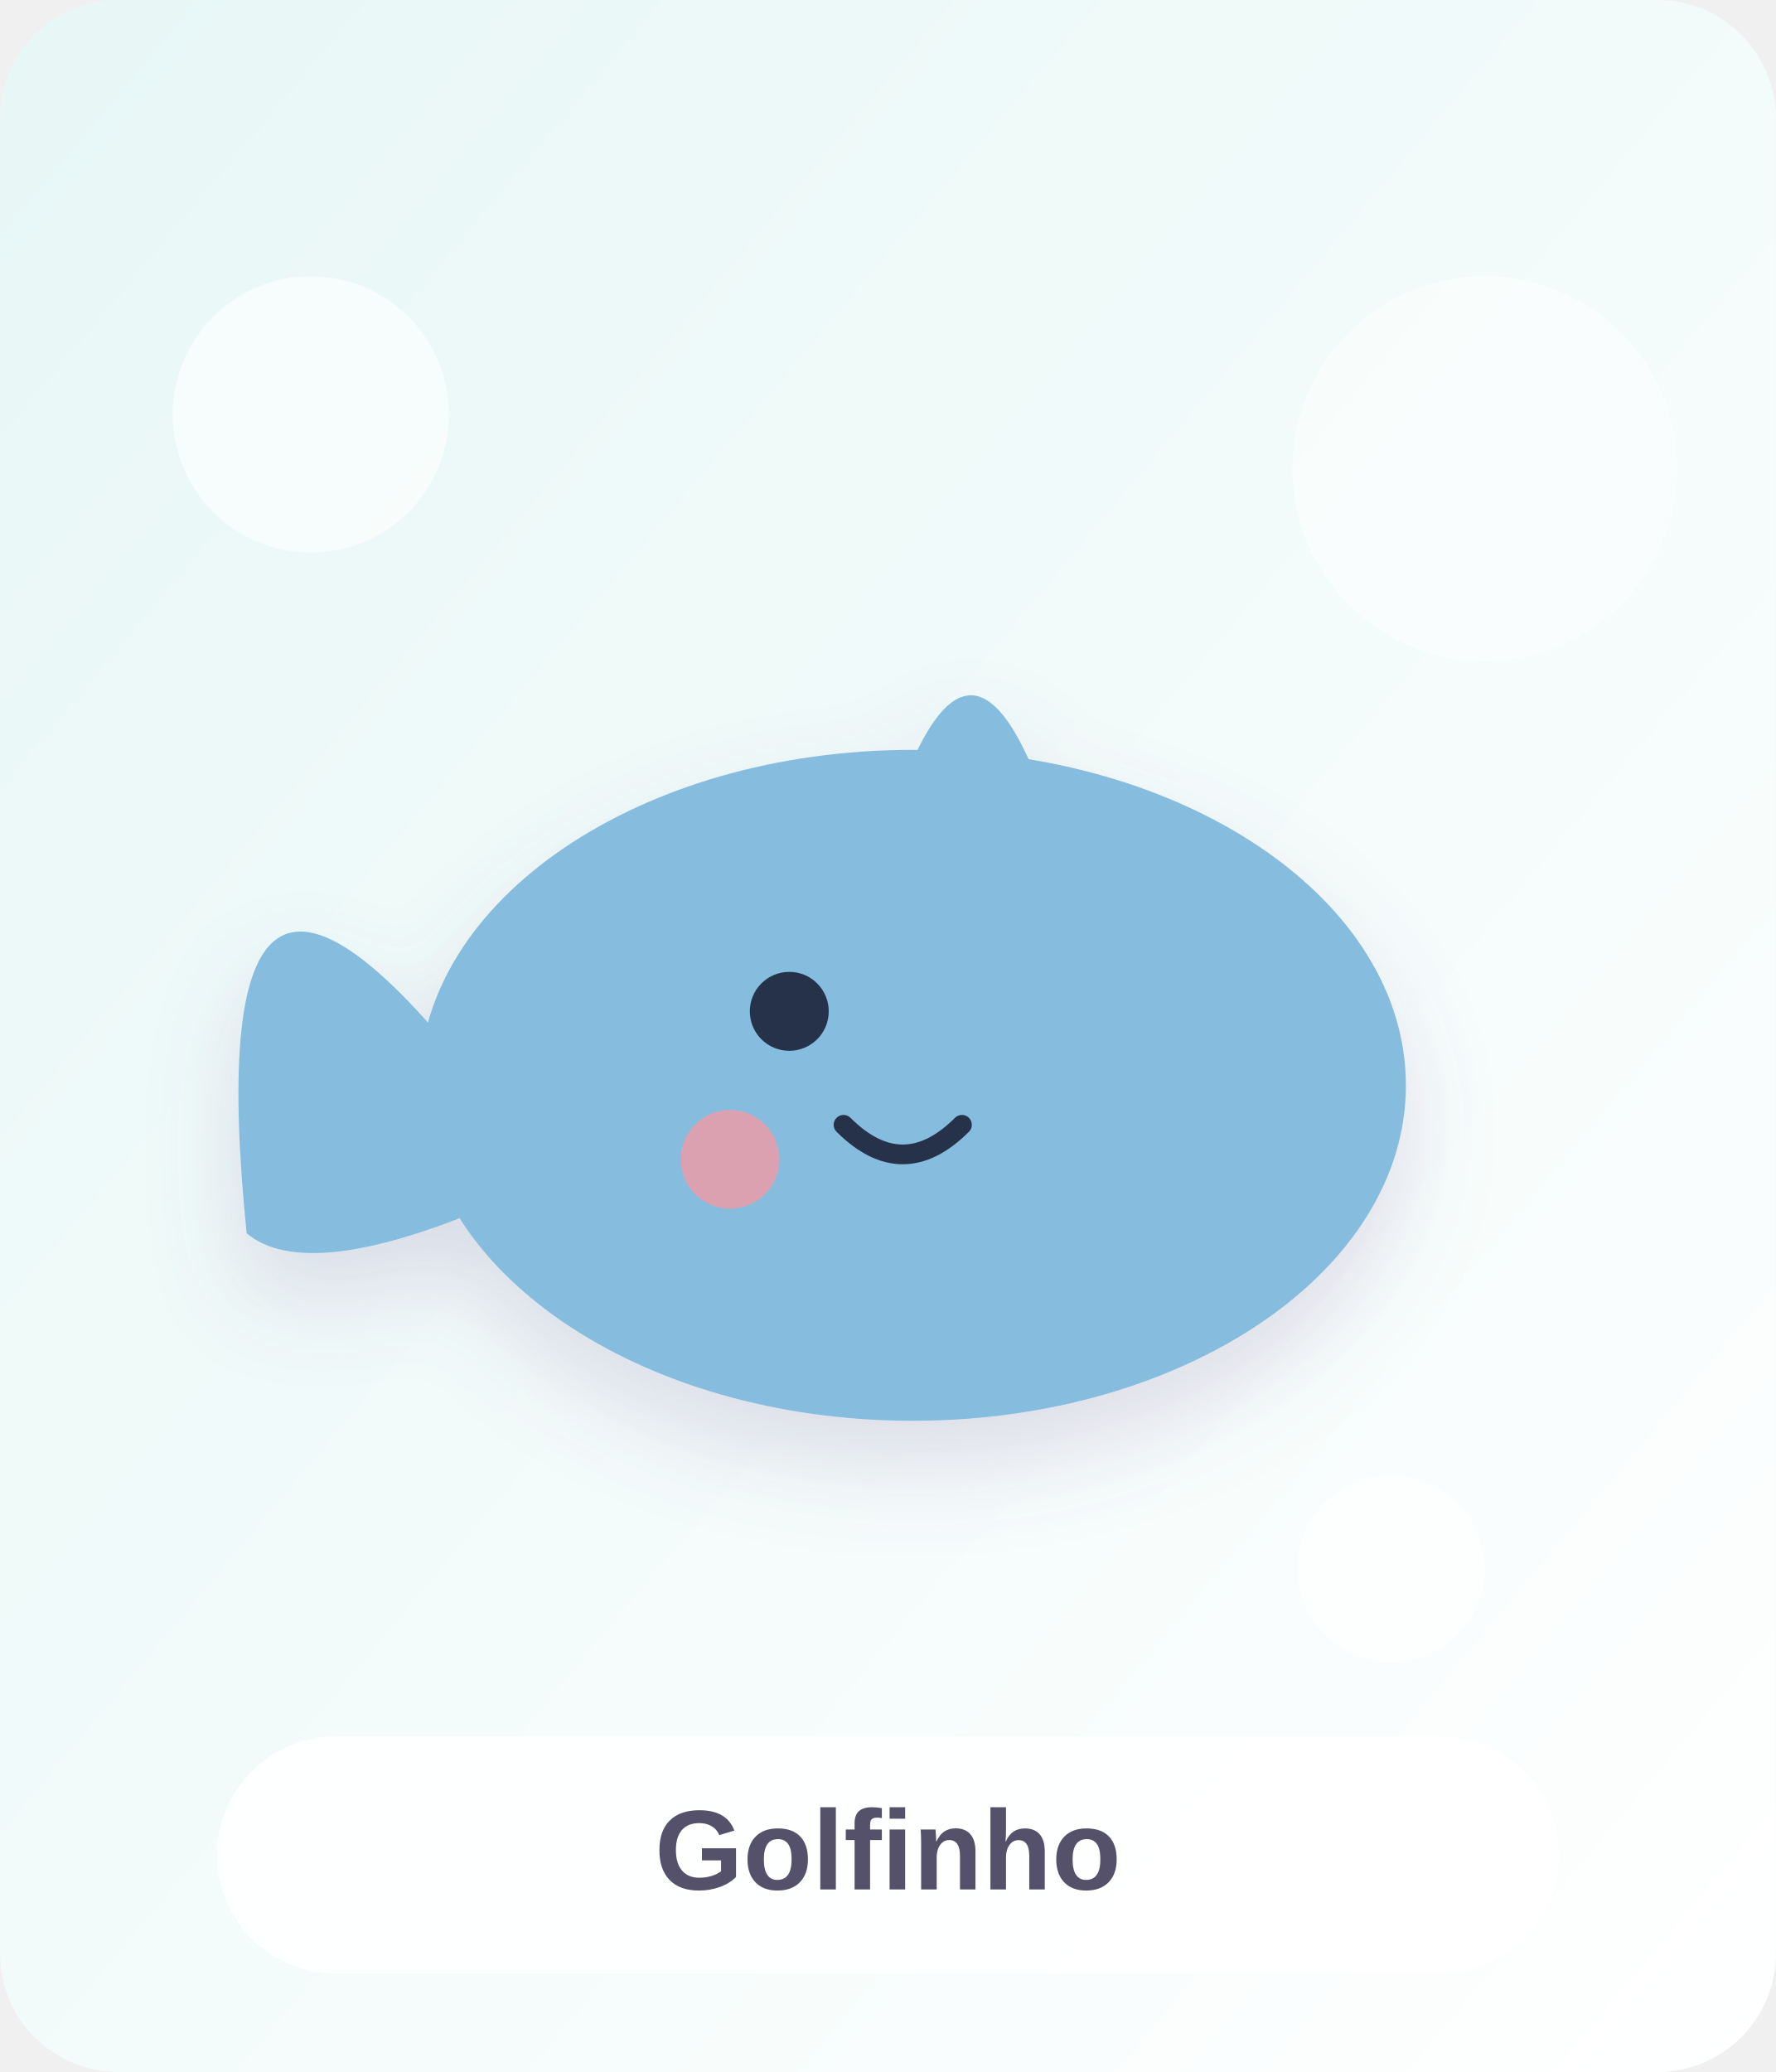
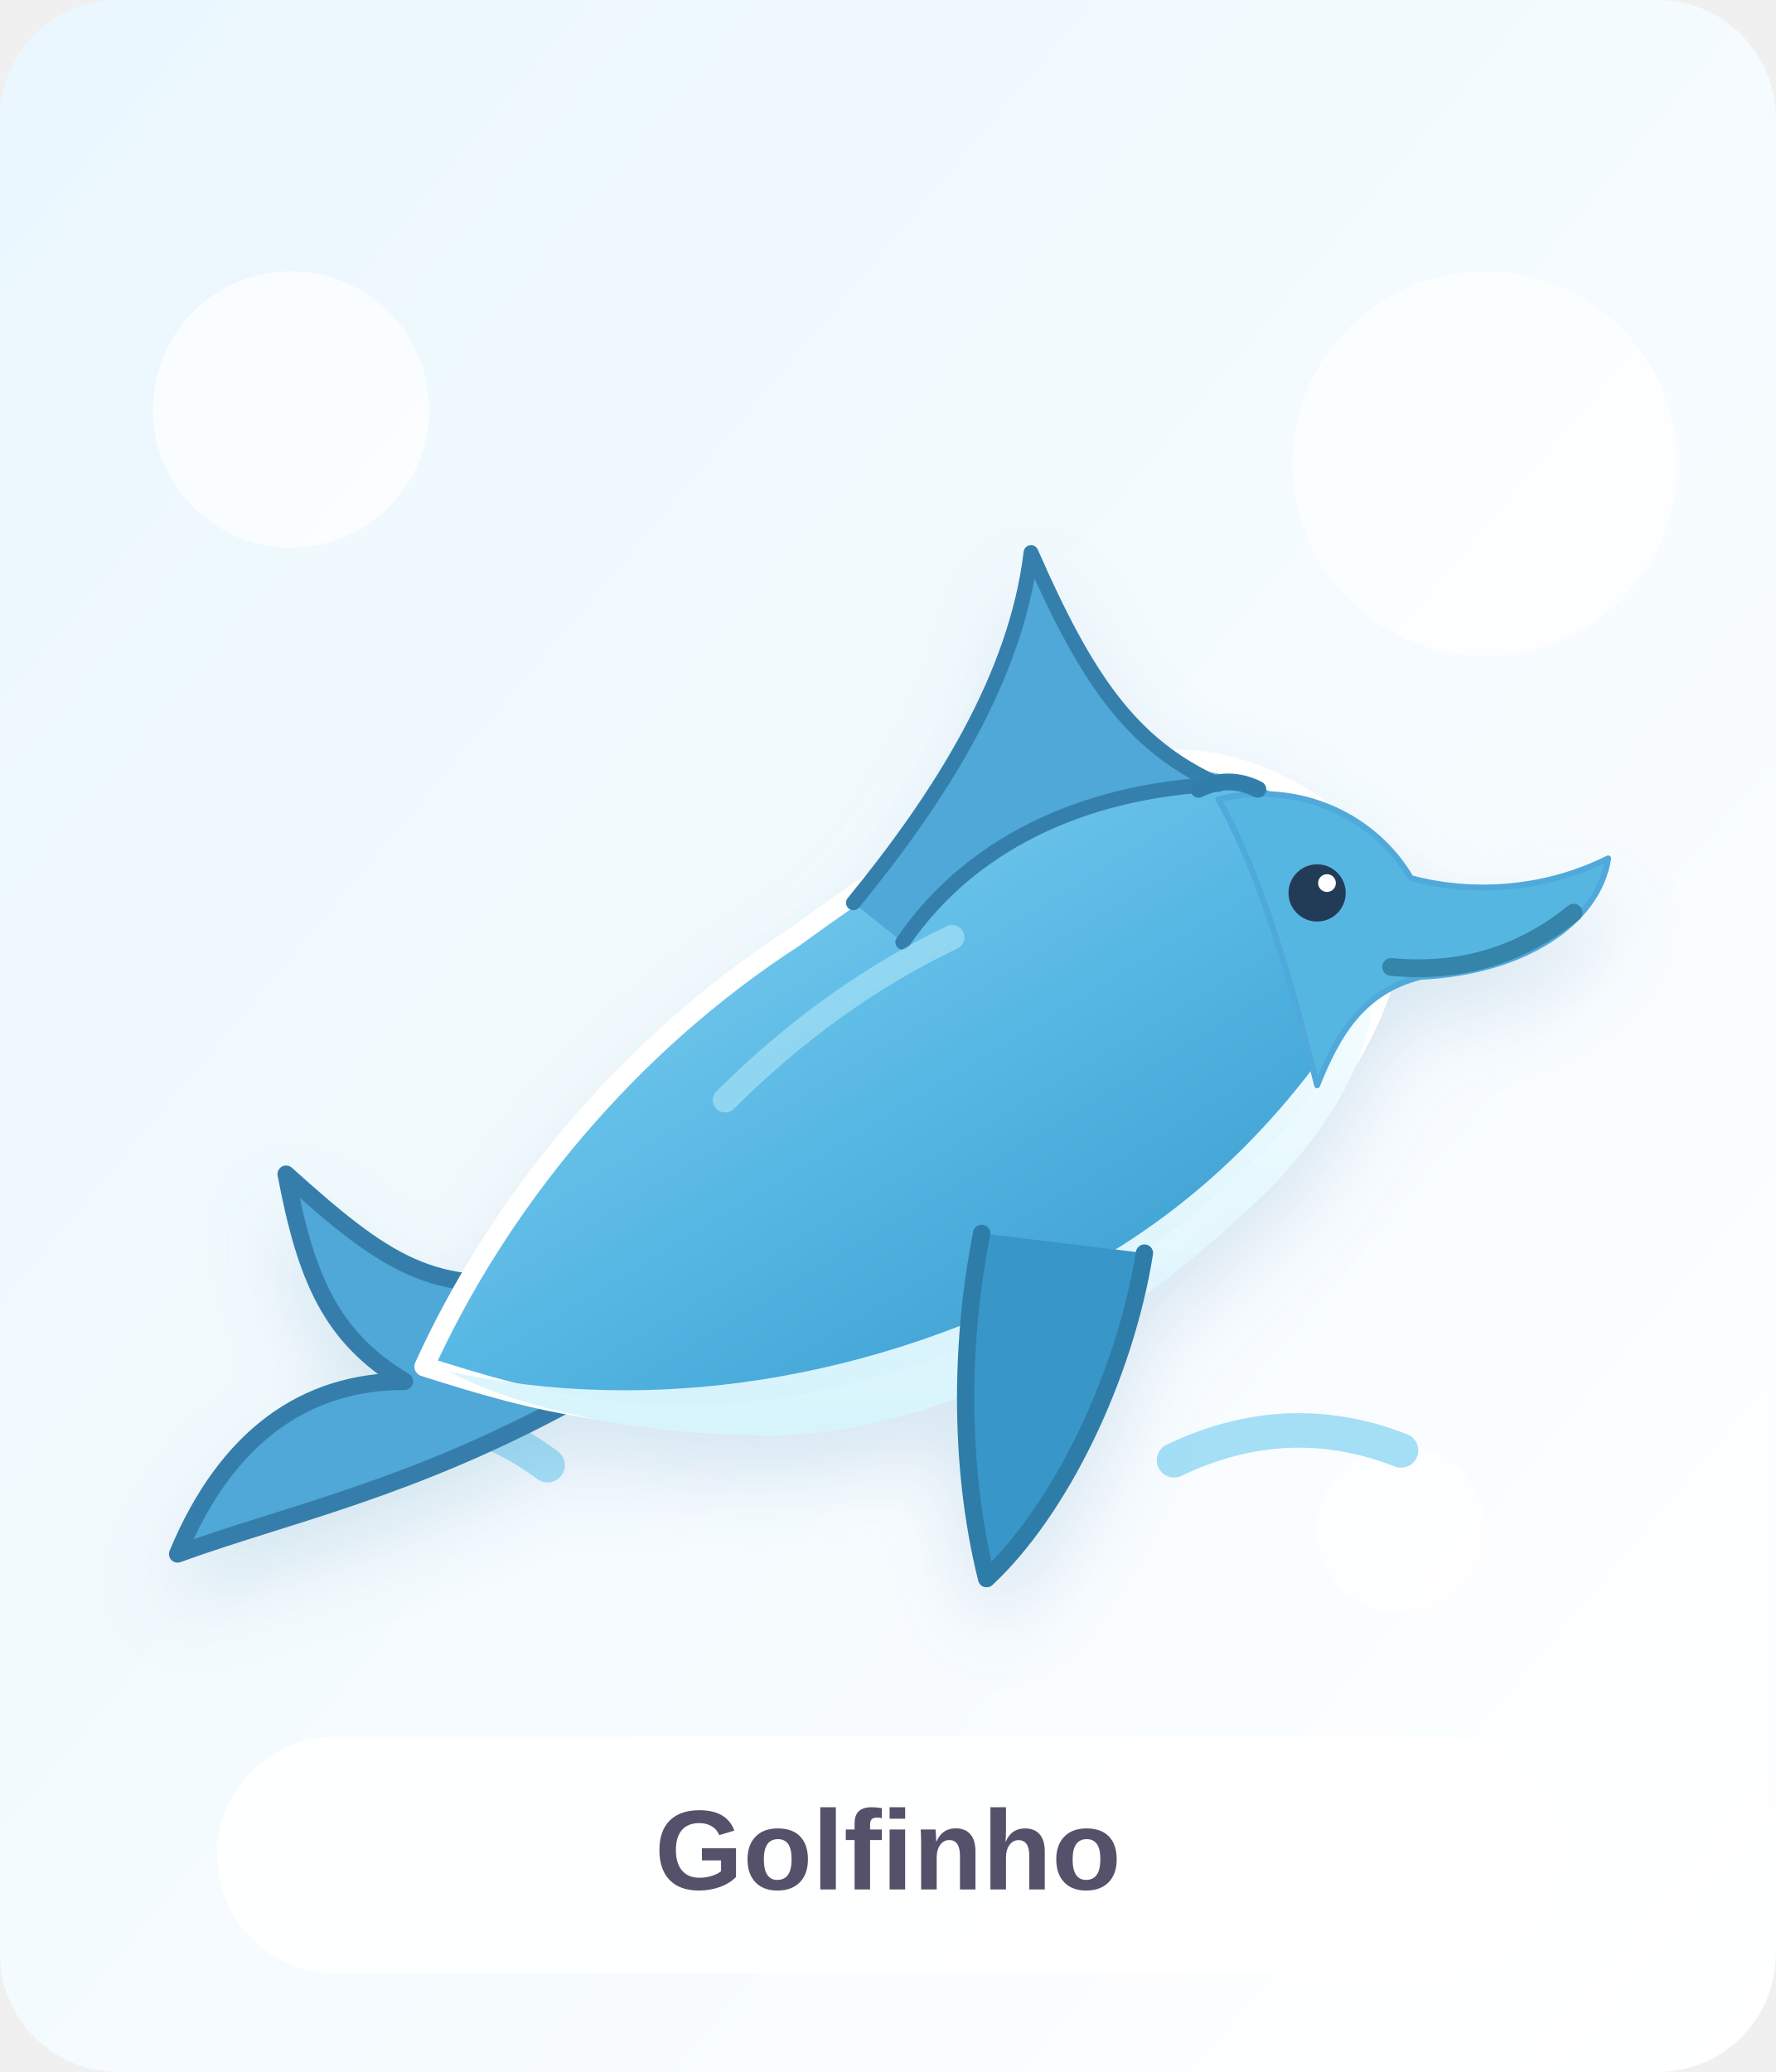
<svg xmlns="http://www.w3.org/2000/svg" width="360" height="420" viewBox="0 0 360 420" role="img" aria-label="Ilustração de Golfinho">
  <defs>
    <linearGradient id="bg" x1="0" y1="0" x2="1" y2="1">
-       <stop stop-color="#E7F7F6" />
+       <stop stop-color="#EAF7FE" />
      <stop offset="1" stop-color="#FFFFFF" />
    </linearGradient>
-     <filter id="shadow" x="-30%" y="-30%" width="160%" height="160%">
-       <feDropShadow dx="0" dy="9" stdDeviation="9" flood-color="#7D6C9C" flood-opacity=".20" />
+     <linearGradient id="dolphin" x1="0" y1="0" x2="0.9" y2="1">
+       <stop stop-color="#8CD7F4" />
+       <stop offset=".55" stop-color="#55B6E3" />
+       <stop offset="1" stop-color="#3396C8" />
+     </linearGradient>
+     <linearGradient id="belly" x1="0" y1="0" x2="0" y2="1">
+       <stop stop-color="#F5FDFF" />
+       <stop offset="1" stop-color="#D6F4FC" />
+     </linearGradient>
+     <filter id="shadow" x="-35%" y="-35%" width="170%" height="180%">
+       <feDropShadow dx="0" dy="8" stdDeviation="8" flood-color="#669BC1" flood-opacity=".22" />
    </filter>
  </defs>
  <rect width="360" height="420" rx="24" fill="url(#bg)" />
-   <circle cx="63" cy="84" r="28" fill="#FFFFFF99" />
-   <circle cx="301" cy="95" r="39" fill="#FFFFFF77" />
-   <circle cx="282" cy="318" r="19" fill="#FFFFFFB2" />
-   <g filter="url(#shadow)">
-     <ellipse cx="185" cy="220" rx="100" ry="68" fill="#86BDDF" stroke="none" stroke-width="0" />
-     <path d="M90 211 Q40 152 50 250 Q62 260 98 245" fill="#86BDDF" stroke="none" stroke-width="0" stroke-linecap="round" stroke-linejoin="round" />
-     <circle cx="160" cy="205" r="8" fill="#26324A" />
-     <path d="M171 228 Q183 240 195 228" fill="none" stroke="#26324A" stroke-width="4" stroke-linecap="round" stroke-linejoin="round" />
-     <path d="M183 159 Q196 125 209 155" fill="#86BDDF" stroke="none" stroke-width="0" stroke-linecap="round" stroke-linejoin="round" />
-     <circle cx="148" cy="235" r="10" fill="#DCA1B0" />
+   <circle cx="59" cy="83" r="28" fill="#FFFFFFB9" />
+   <circle cx="301" cy="94" r="39" fill="#FFFFFFA5" />
+   <circle cx="284" cy="310" r="17" fill="#FFFFFFA0" />
+   <path d="M57 298 Q84 277 111 297 M238 296 Q261 285 284 294" fill="none" stroke="#A4DFF6" stroke-width="7" stroke-linecap="round" />
+   <g filter="url(#shadow)" stroke-linejoin="round" stroke-linecap="round">
+     <path d="M111 259 C88 263 78 256 58 238 C62 259 67 271 82 280 C62 280 46 291 36 315 C58 307 83 302 116 284" fill="#4FA8D7" stroke="#367EAB" stroke-width="3.5" />
+     <path d="M86 277 C101 244 127 212 161 190 C198 163 225 150 248 155 C268 160 281 174 282 186 C283 198 276 214 262 230 C237 257 205 276 166 284 C132 291 108 284 86 277 Z" fill="url(#dolphin)" stroke="#FFFFFF" stroke-width="4" />
+     <path d="M173 183 C191 161 206 137 209 112 C220 137 229 151 247 159 C223 160 198 169 183 191" fill="#4FA8D7" stroke="#357FAD" stroke-width="3" />
+     <path d="M91 278 C132 287 177 280 218 258 C244 244 263 224 278 199 C280 213 267 233 252 246 C222 274 189 290 157 291 C128 291 104 285 91 278 Z" fill="url(#belly)" opacity=".98" />
+     <path d="M199 250 C195 270 194 296 200 320 C215 306 228 279 232 254" fill="#3896C8" stroke="#2D7CA8" stroke-width="3.5" />
+     <path d="M247 162 C264 158 279 166 286 178 C297 181 312 181 326 174 C324 187 309 197 288 198 C276 201 271 210 267 220 C262 200 256 178 247 162 Z" fill="#56B6E2" stroke="#4FA9DA" stroke-width="1.2" />
+     <path d="M282 196 Q303 198 319 185" fill="none" stroke="#3484A9" stroke-width="3.6" />
+     <circle cx="267" cy="181" r="5.8" fill="#243B57" />
+     <circle cx="269" cy="179" r="1.8" fill="#FFFFFF" />
+     <path d="M243 160 Q249 157 255 160" fill="none" stroke="#327EAB" stroke-width="3.4" />
+     <path d="M147 223 Q168 202 193 190" fill="none" stroke="#C1F0FC" stroke-width="5" opacity=".5" />
  </g>
  <rect x="44" y="352" width="272" height="48" rx="24" fill="#FFFFFFE9" />
  <text x="180" y="383" font-family="Verdana,Arial,sans-serif" font-weight="bold" font-size="23" text-anchor="middle" fill="#55516B">Golfinho</text>
</svg>
